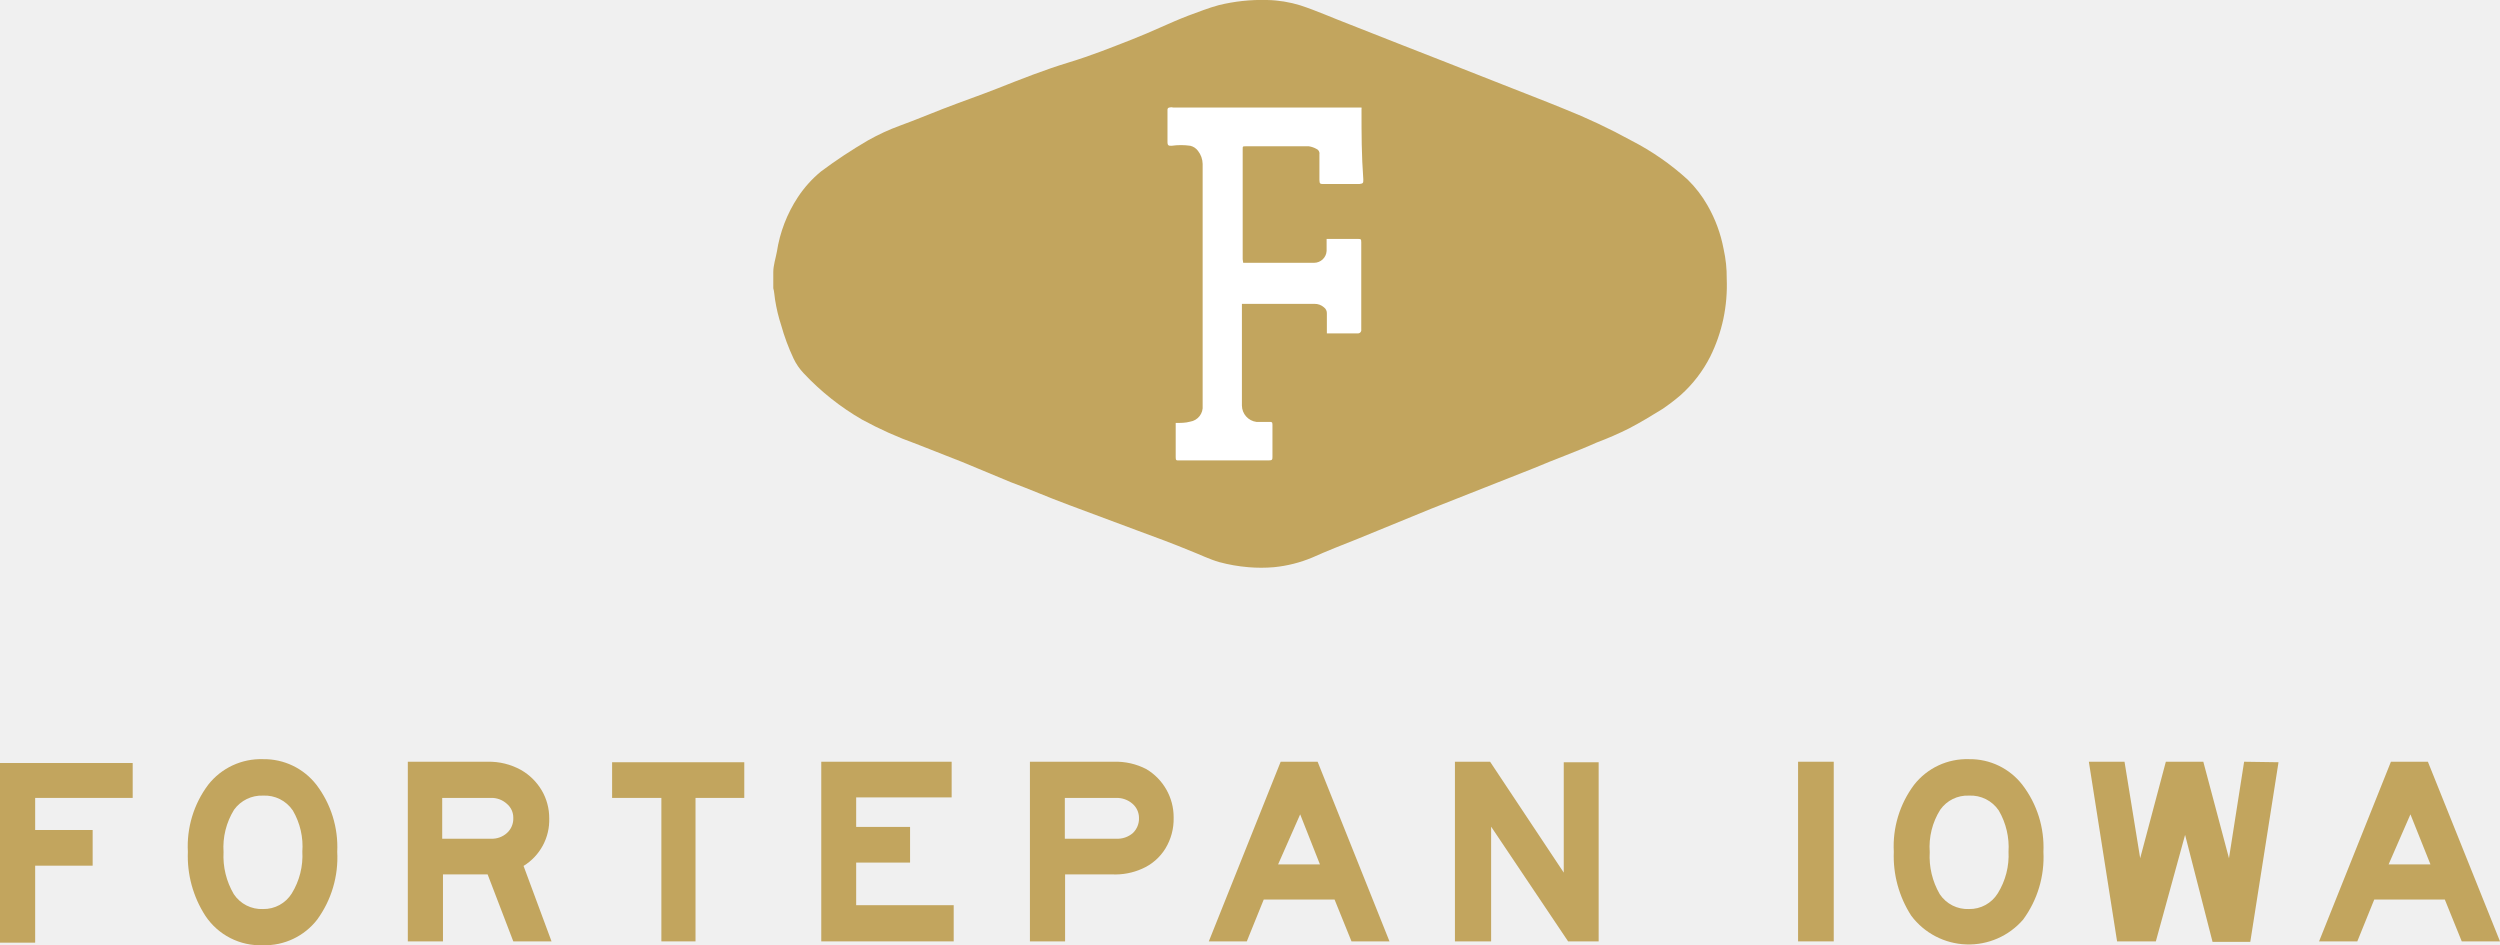
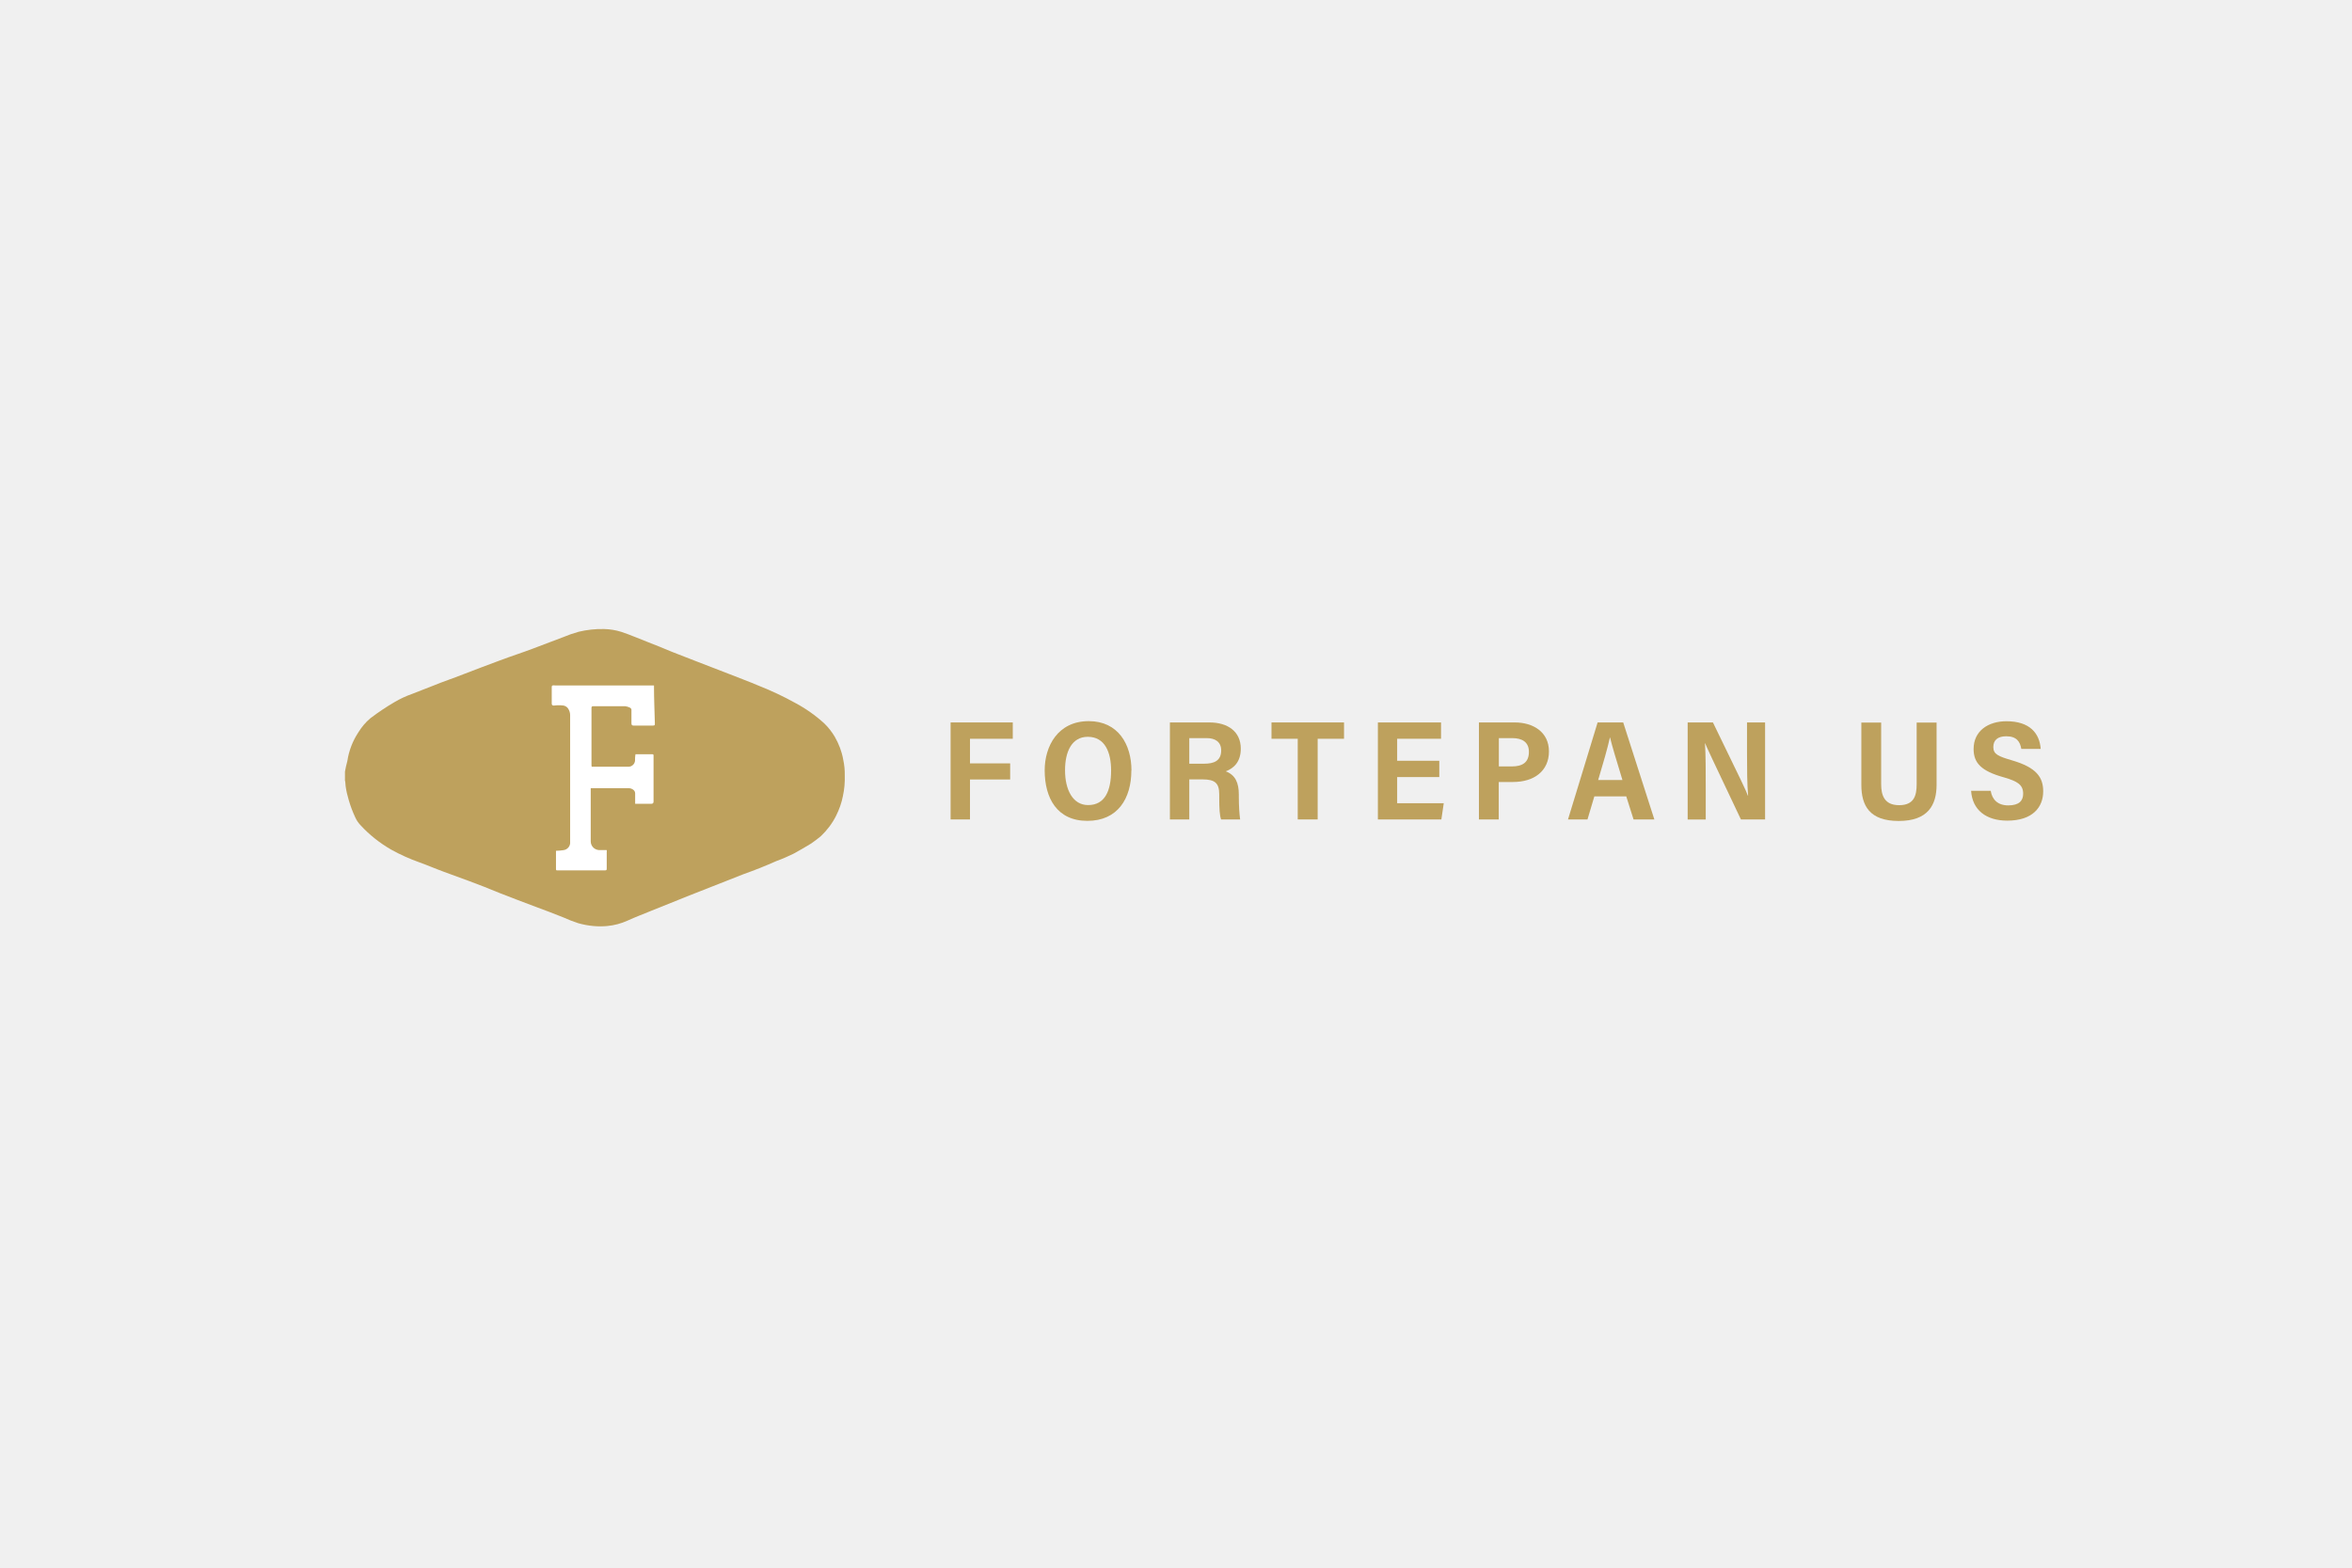
- <svg xmlns="http://www.w3.org/2000/svg" viewBox="0 0 97.41 36.8">
+ <svg xmlns="http://www.w3.org/2000/svg" id="Layer_1" data-name="Layer 1" viewBox="0 0 216 144">
  <defs>
-     <style>.cls-1{fill:#c2a55e;}.cls-2{fill:#fff;}</style>
+     <style>
+       .cls-1 {
+         fill: #fff;
+       }
+ 
+       .cls-2 {
+         fill: #bea15d;
+       }
+     </style>
  </defs>
-   <g id="Layer_2" data-name="Layer 2">
-     <g id="timeline_view">
-       <g id="timeline_view-2" data-name="timeline_view">
-         <path class="cls-1" d="M30.13,11.23v-.62c0-.27.09-.53.14-.8a5.34,5.34,0,0,1,.82-2.13,4.51,4.51,0,0,1,.9-1,19.31,19.31,0,0,1,1.83-1.21,8.44,8.44,0,0,1,1.26-.58c.55-.2,1.1-.43,1.64-.64.72-.28,1.45-.53,2.16-.81.91-.36,1.82-.72,2.74-1s1.66-.58,2.48-.9S45.57.89,46.3.61c.39-.14.78-.3,1.19-.41A7.08,7.08,0,0,1,49.37,0a4.71,4.71,0,0,1,1.3.21c.64.21,1.26.49,1.89.73l1.93.76,1.89.74,2.21.87c.78.31,1.57.61,2.35.93a23.35,23.35,0,0,1,2.63,1.24A10.11,10.11,0,0,1,65.76,7a4.56,4.56,0,0,1,.77,1,5.41,5.41,0,0,1,.63,1.71,5,5,0,0,1,.12,1.15,6.33,6.33,0,0,1-.13,1.56,6.24,6.24,0,0,1-.51,1.47,5.09,5.09,0,0,1-1.15,1.5,7.61,7.61,0,0,1-.72.55c-.42.26-.85.52-1.29.75a13,13,0,0,1-1.26.55c-.8.36-1.63.65-2.45,1l-4,1.58L52.89,21c-.58.23-1.17.46-1.75.72a5.17,5.17,0,0,1-1.5.38,5.79,5.79,0,0,1-1,0,6.33,6.33,0,0,1-1.14-.2c-.38-.11-.74-.29-1.1-.43-.68-.28-1.37-.54-2.06-.79-.89-.33-1.79-.67-2.68-1s-1.51-.61-2.27-.89L37.49,18l-1.78-.7a14.91,14.91,0,0,1-2.12-.95,9.9,9.9,0,0,1-2.27-1.8,2.23,2.23,0,0,1-.4-.58,8.32,8.32,0,0,1-.48-1.29,6.38,6.38,0,0,1-.24-1C30.17,11.5,30.17,11.36,30.13,11.23Z" />
-         <path class="cls-2" d="M48.44,10.24H51.2a.49.49,0,0,0,.49-.46c0-.22,0-.24,0-.47h1.21c.12,0,.14,0,.14.13v1.8c0,.6,0,1,0,1.6a.13.13,0,0,1-.14.15l-1.2,0h0v-.77a.28.28,0,0,0-.12-.25.53.53,0,0,0-.36-.13H48.39V15.8a.65.65,0,0,0,.57.64h.51c.08,0,.11,0,.11.11,0,.41,0,.82,0,1.23,0,.13,0,.16-.16.16h-.77l-2.71,0c-.11,0-.13,0-.13-.13V16.48c.19,0,.38,0,.56-.05a.58.58,0,0,0,.49-.63c0-1.56,0-3.92,0-5.48,0-1,0-2.88,0-3.93a.85.85,0,0,0-.18-.51.52.52,0,0,0-.3-.2,2.56,2.56,0,0,0-.73,0c-.11,0-.16,0-.16-.15,0-.42,0-.84,0-1.26a.08.08,0,0,1,.07-.08.29.29,0,0,1,.16,0h7.33a.13.13,0,0,1,0,.06c0,1,0,1.76.07,2.74,0,.14,0,.16-.15.18H51.57c-.12,0-.16,0-.16-.16,0-.39,0-.58,0-1a.19.19,0,0,0-.12-.21A.88.88,0,0,0,51,5.7H48.54c-.12,0-.12,0-.12.12v4.28S48.43,10.17,48.44,10.24Z" />
-         <path class="cls-1" d="M5.17,31.09H1.37v1.25H3.61v1.39H1.37v3H0v-7H5.17Z" />
-         <path class="cls-1" d="M13.14,33.19a4.11,4.11,0,0,1-.78,2.64,2.58,2.58,0,0,1-2.11,1A2.57,2.57,0,0,1,8,35.68a4.28,4.28,0,0,1-.68-2.49,4,4,0,0,1,.79-2.61,2.61,2.61,0,0,1,2.14-1,2.58,2.58,0,0,1,2.08,1A4,4,0,0,1,13.14,33.19Zm-1.36,0a2.77,2.77,0,0,0-.37-1.61A1.32,1.32,0,0,0,10.25,31a1.33,1.33,0,0,0-1.13.55,2.79,2.79,0,0,0-.41,1.65,2.92,2.92,0,0,0,.4,1.64,1.3,1.3,0,0,0,1.14.58,1.29,1.29,0,0,0,1.12-.61A2.81,2.81,0,0,0,11.78,33.17Z" />
-         <path class="cls-1" d="M21.49,36.68H20l-1-2.61H17.26v2.61H15.89v-7H19A2.57,2.57,0,0,1,20.3,30a2.22,2.22,0,0,1,.81.8,2.13,2.13,0,0,1,.29,1.08,2.1,2.1,0,0,1-1,1.86ZM20,31.87a.7.7,0,0,0-.25-.55.88.88,0,0,0-.62-.23h-1.9v1.59h1.9a.87.87,0,0,0,.62-.22A.75.75,0,0,0,20,31.87Z" />
-         <path class="cls-1" d="M29,31.09h-1.9v5.59H25.77V31.09H23.85V29.7H29Z" />
-         <path class="cls-1" d="M37.16,36.68H32v-7h5.08v1.39H33.36v1.15h2.1v1.39h-2.1v1.66h3.8Z" />
-         <path class="cls-1" d="M45.73,31.87a2.21,2.21,0,0,1-.32,1.19,2,2,0,0,1-.91.79,2.57,2.57,0,0,1-1.17.22H41.5v2.61H40.13v-7H43.4a2.57,2.57,0,0,1,1.27.29,2.18,2.18,0,0,1,1.06,1.88Zm-1.35,0a.73.73,0,0,0-.25-.55.93.93,0,0,0-.64-.23h-2v1.59h2a.92.92,0,0,0,.65-.22A.78.78,0,0,0,44.38,31.87Z" />
-         <path class="cls-1" d="M54.14,36.68H52.66L52,35.05H49.24l-.66,1.63H47.1l2.8-7h1.44Zm-2.71-3-.77-1.95-.86,1.95Z" />
-         <path class="cls-1" d="M62.29,36.68H61.1l-3-4.47v4.47H56.69v-7h1.37L60.93,34V29.7h1.36Z" />
-         <path class="cls-1" d="M71.45,36.68H70.06v-7h1.39Z" />
-         <path class="cls-1" d="M79.62,33.19a4.11,4.11,0,0,1-.79,2.64,2.8,2.8,0,0,1-4.36-.15,4.28,4.28,0,0,1-.68-2.49,4,4,0,0,1,.79-2.61,2.61,2.61,0,0,1,2.14-1,2.58,2.58,0,0,1,2.08,1A4,4,0,0,1,79.62,33.19Zm-1.36,0a2.84,2.84,0,0,0-.38-1.61A1.32,1.32,0,0,0,76.72,31a1.3,1.3,0,0,0-1.12.55,2.72,2.72,0,0,0-.41,1.65,2.92,2.92,0,0,0,.39,1.64,1.3,1.3,0,0,0,1.14.58,1.29,1.29,0,0,0,1.12-.61A2.81,2.81,0,0,0,78.26,33.17Z" />
-         <path class="cls-1" d="M88.78,29.7l-1.1,7H86.21l-1.07-4.17L84,36.68H82.49l-1.1-7h1.39l.61,3.76,1-3.76h1.46l1,3.76.59-3.76Z" />
-         <path class="cls-1" d="M97.41,36.68H95.92l-.66-1.63H92.51l-.66,1.63H90.36l2.8-7H94.6Zm-2.71-3-.78-1.95-.85,1.95Z" />
-       </g>
-     </g>
+   <path class="cls-2" d="m31.68,71.65v-.77c.06-.33.13-.66.22-.98.14-.94.49-1.84,1.01-2.63.3-.49.67-.93,1.11-1.3.71-.54,1.46-1.04,2.23-1.49.5-.29,1.02-.54,1.57-.73l2.02-.79c.85-.35,1.79-.66,2.67-1.01,1.12-.44,2.24-.85,3.41-1.29s2.02-.7,3.04-1.09,1.82-.69,2.72-1.03c.48-.2.96-.37,1.46-.51.76-.18,1.54-.27,2.33-.25.54.01,1.08.1,1.59.26.79.26,1.56.6,2.34.9s1.59.63,2.35.95l2.34.91,2.77,1.07c.96.38,1.94.74,2.9,1.15,1.11.44,2.19.95,3.24,1.53.98.52,1.89,1.16,2.71,1.91.37.36.69.77.95,1.21.38.66.65,1.37.78,2.11.1.47.15.95.14,1.42.02.64-.03,1.29-.17,1.92-.12.63-.34,1.24-.63,1.82-.35.7-.83,1.33-1.4,1.87-.29.24-.59.47-.9.68-.52.31-1.05.63-1.59.92-.51.25-1.03.48-1.56.67-.99.44-2.01.85-3.03,1.21l-4.98,1.96-3.51,1.41c-.72.3-1.45.57-2.17.9-.59.27-1.23.44-1.88.5-.42.04-.84.04-1.26,0-.47-.04-.94-.13-1.4-.26-.46-.15-.92-.33-1.36-.53-.85-.35-1.71-.66-2.56-.98-1.1-.4-2.22-.85-3.32-1.27-.93-.38-1.86-.76-2.8-1.1-.78-.28-1.55-.57-2.32-.85s-1.47-.59-2.2-.85c-.9-.32-1.78-.71-2.62-1.18-1.04-.6-1.99-1.35-2.8-2.23-.2-.21-.37-.45-.49-.72-.24-.51-.44-1.04-.6-1.59-.13-.43-.23-.86-.29-1.3-.02-.22-.02-.4-.07-.56Z" />
+   <path class="cls-1" d="m54.3,70.43h3.41c.32,0,.59-.25.61-.57,0-.27,0-.3.04-.58h1.49c.15,0,.17,0,.17.16v4.19c0,.12-.06.2-.18.2h-1.51v-.95c0-.12-.05-.24-.15-.32-.12-.1-.28-.16-.43-.16h-3.5v4.9c.01.4.31.73.71.78h.62c.2,0,.14,0,.14.14v1.53c0,.16,0,.2-.19.2h-4.31c-.14,0-.16,0-.16-.15v-1.65c.23,0,.46-.03.69-.06.38-.05.65-.39.61-.77v-11.64c0-.23-.08-.45-.21-.63-.09-.12-.23-.2-.38-.24-.3-.04-.6-.04-.9,0-.14,0-.2-.05-.2-.19v-1.57s.04-.08.09-.09c.07-.01.14-.01.2,0h9.1v.07c0,1.21.05,2.18.08,3.41,0,.17,0,.2-.18.21-.1,0-.2,0-.3,0h-1.47c-.14,0-.2-.06-.2-.2v-1.19c.02-.11-.04-.21-.14-.26-.14-.07-.28-.11-.43-.13h-2.95q-.15,0-.15.14v5.29s0,.04.02.13Z" />
+   <g>
+     <path class="cls-2" d="m87.3,66.36h5.71v1.5h-3.93v2.26h3.69v1.48h-3.69v3.67h-1.78v-8.91Z" />
+     <path class="cls-2" d="m103.9,70.77c0,2.56-1.24,4.63-4.04,4.63s-3.92-2.11-3.92-4.65c0-2.19,1.2-4.51,4.05-4.51,2.69,0,3.92,2.13,3.92,4.53Zm-6.09-.01c0,1.78.71,3.19,2.12,3.19,1.55,0,2.11-1.32,2.11-3.18,0-1.64-.55-3.09-2.14-3.09-1.47,0-2.09,1.36-2.09,3.07Z" />
+     <path class="cls-2" d="m109.22,71.59v3.68h-1.78v-8.91h3.63c1.68,0,2.88.83,2.88,2.41,0,1.21-.64,1.8-1.38,2.08.88.34,1.2,1.04,1.2,2.15v.23c0,.79.05,1.54.12,2.04h-1.75c-.13-.37-.17-.97-.17-2.07v-.23c0-1.02-.37-1.38-1.54-1.38h-1.21Zm0-1.44h1.36c.86,0,1.57-.23,1.57-1.22,0-.82-.6-1.13-1.32-1.13h-1.61v2.34Z" />
+     <path class="cls-2" d="m119.18,67.86h-2.41v-1.5h6.66v1.5h-2.42v7.41h-1.83v-7.41Z" />
+     <path class="cls-2" d="m132.18,71.38h-3.87v2.4h4.28l-.22,1.49h-5.83v-8.91h5.8v1.5h-4.03v2.02h3.87v1.5Z" />
+     <path class="cls-2" d="m135.83,66.36h3.28c1.67,0,3.14.86,3.14,2.66s-1.36,2.81-3.3,2.81h-1.31v3.44h-1.82v-8.91Zm1.82,4.04h1.19c.97,0,1.57-.36,1.57-1.34,0-.89-.62-1.26-1.51-1.26h-1.25v2.6Z" />
+     <path class="cls-2" d="m146.42,73.15l-.63,2.12h-1.79c.12-.35,2.59-8.51,2.72-8.91h2.35l2.86,8.91h-1.91l-.67-2.12h-2.94Zm2.58-1.5c-.55-1.81-.94-3.08-1.14-3.91h-.01c-.22.99-.62,2.38-1.08,3.91h2.24Z" />
+     <path class="cls-2" d="m154.99,75.27v-8.91h2.32c2.64,5.43,3.07,6.31,3.21,6.73h.02c-.09-1.06-.1-2.51-.1-3.97v-2.76h1.66v8.91h-2.22c-2.84-5.97-3.16-6.68-3.29-7.01h-.01c.07,1.13.07,2.67.07,4.26v2.76h-1.66Z" />
+     <path class="cls-2" d="m172.76,66.36v5.67c0,1,.28,1.93,1.65,1.93s1.61-.88,1.61-1.93v-5.66h1.83v5.71c0,1.87-.79,3.33-3.48,3.33s-3.43-1.42-3.43-3.32v-5.72h1.82Z" />
+     <path class="cls-2" d="m182.82,72.64c.13.81.66,1.34,1.61,1.34,1.01,0,1.37-.44,1.37-1.07,0-.81-.49-1.14-1.78-1.51-2.06-.57-2.77-1.31-2.77-2.6,0-1.65,1.32-2.55,3.02-2.55,2.14,0,3.04,1.11,3.14,2.54h-1.78c-.11-.66-.43-1.16-1.38-1.16-.8,0-1.19.37-1.19.99,0,.66.45.85,1.71,1.22,2.27.66,2.87,1.57,2.87,2.85,0,1.45-.96,2.69-3.3,2.69-1.94,0-3.21-.98-3.32-2.74h1.79Z" />
  </g>
</svg>
